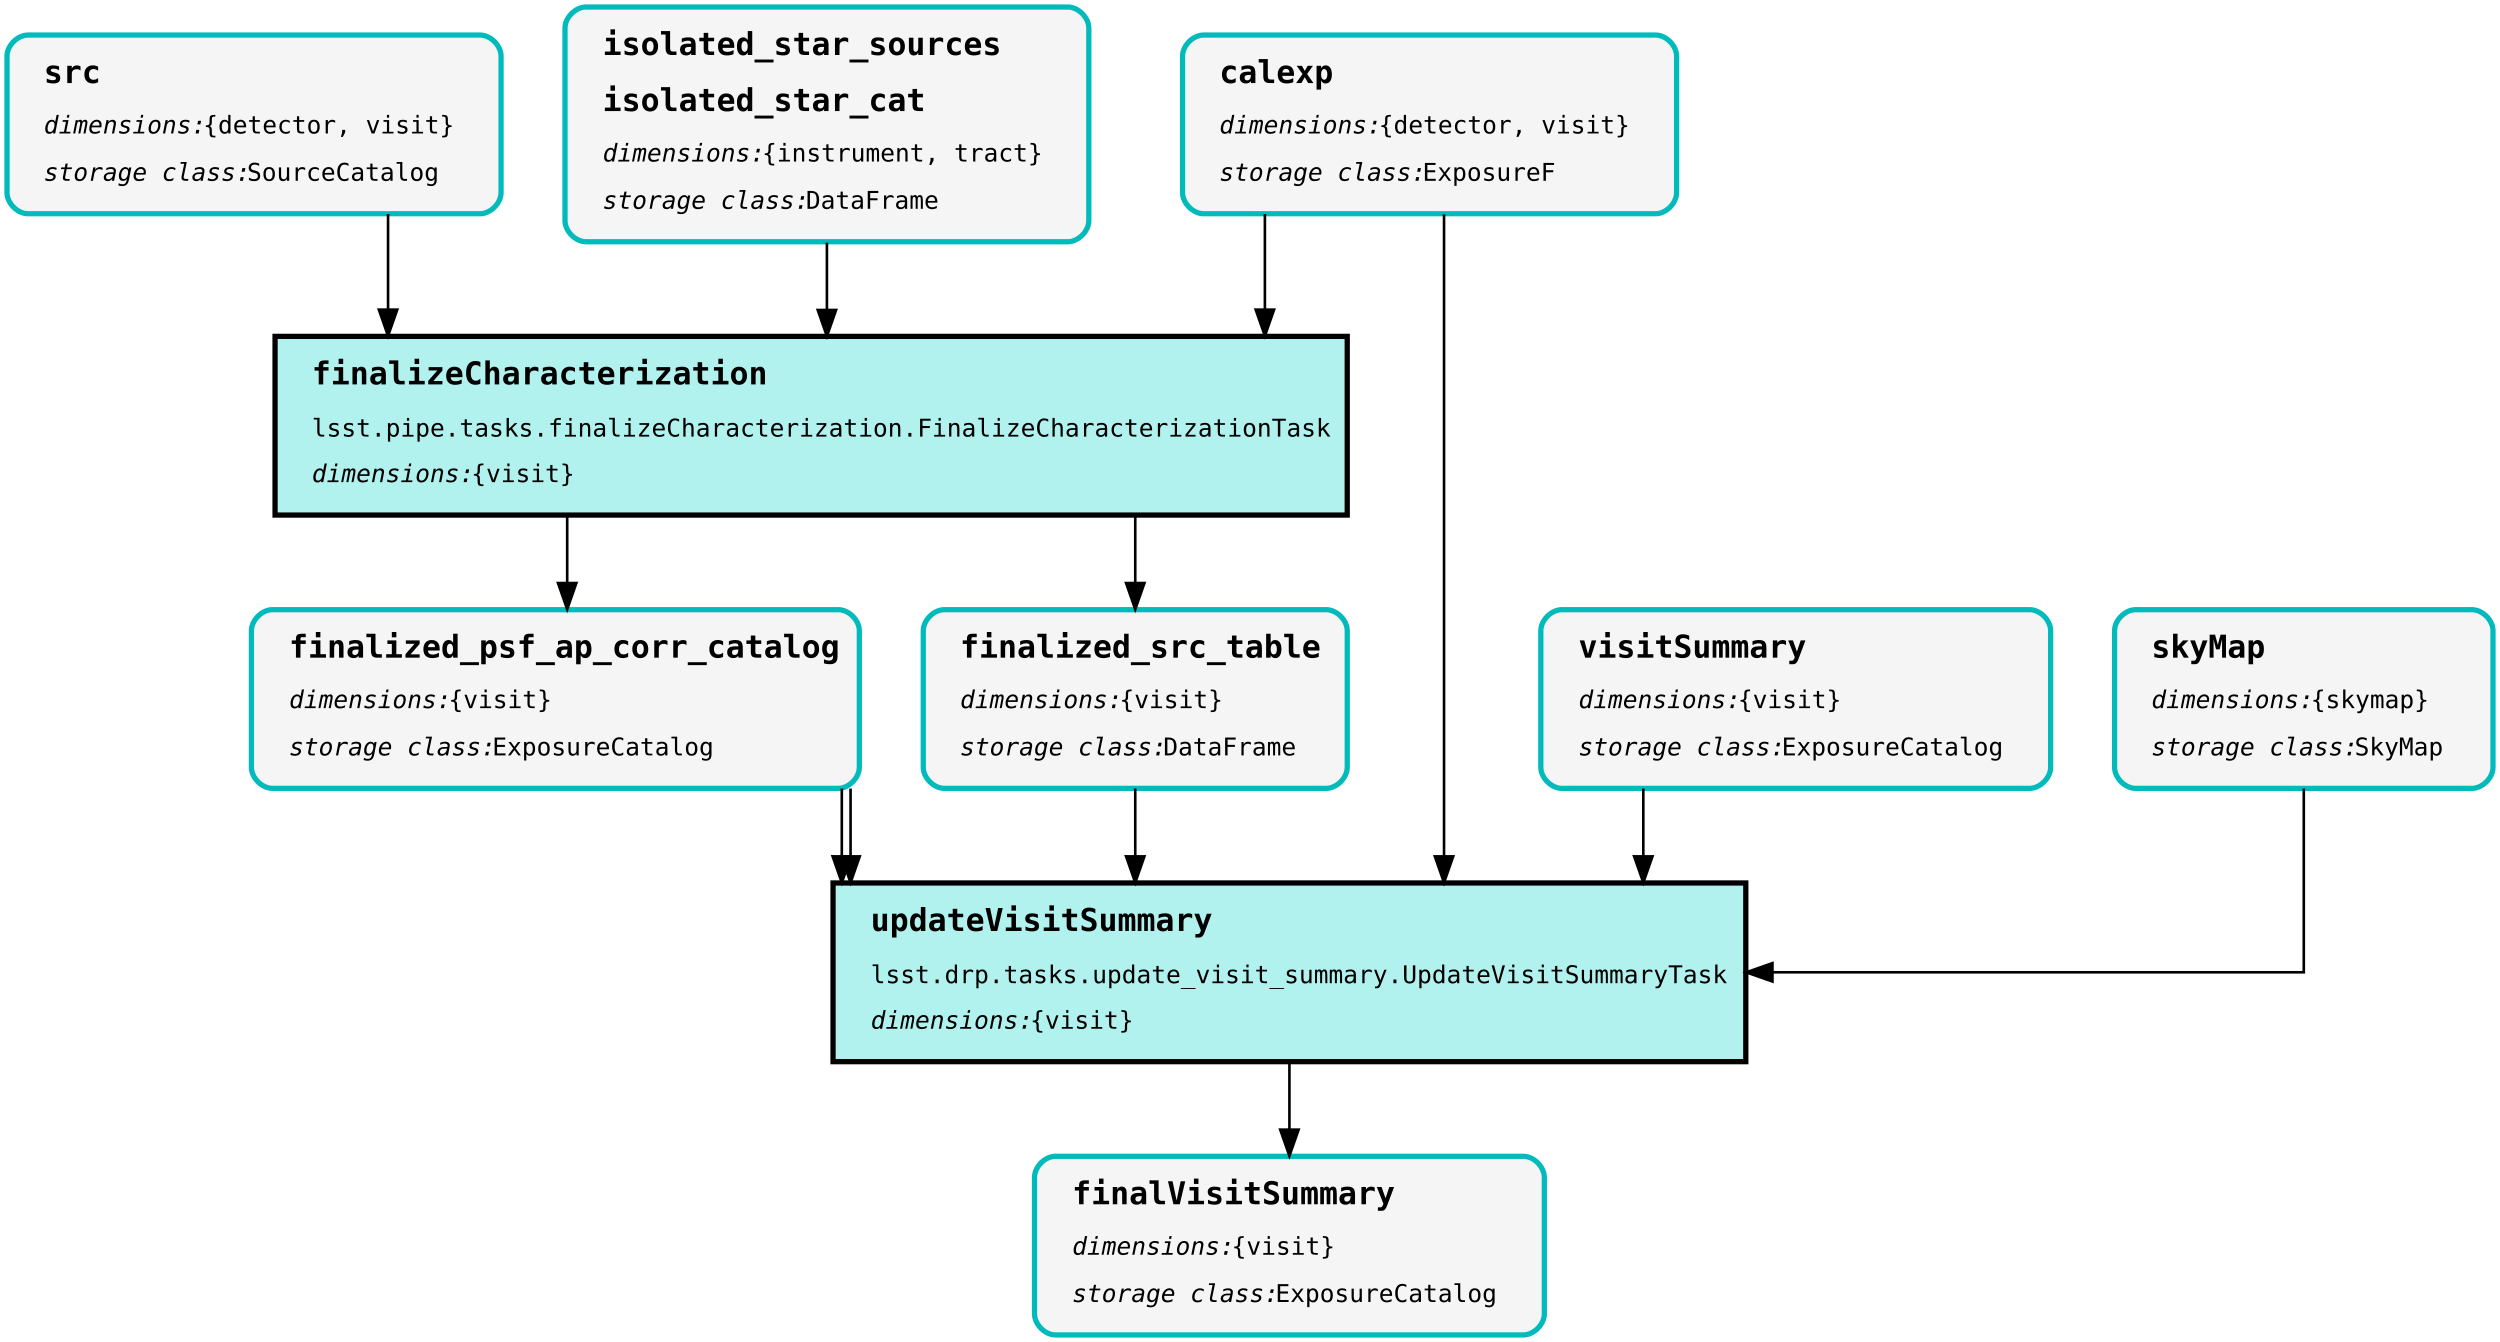
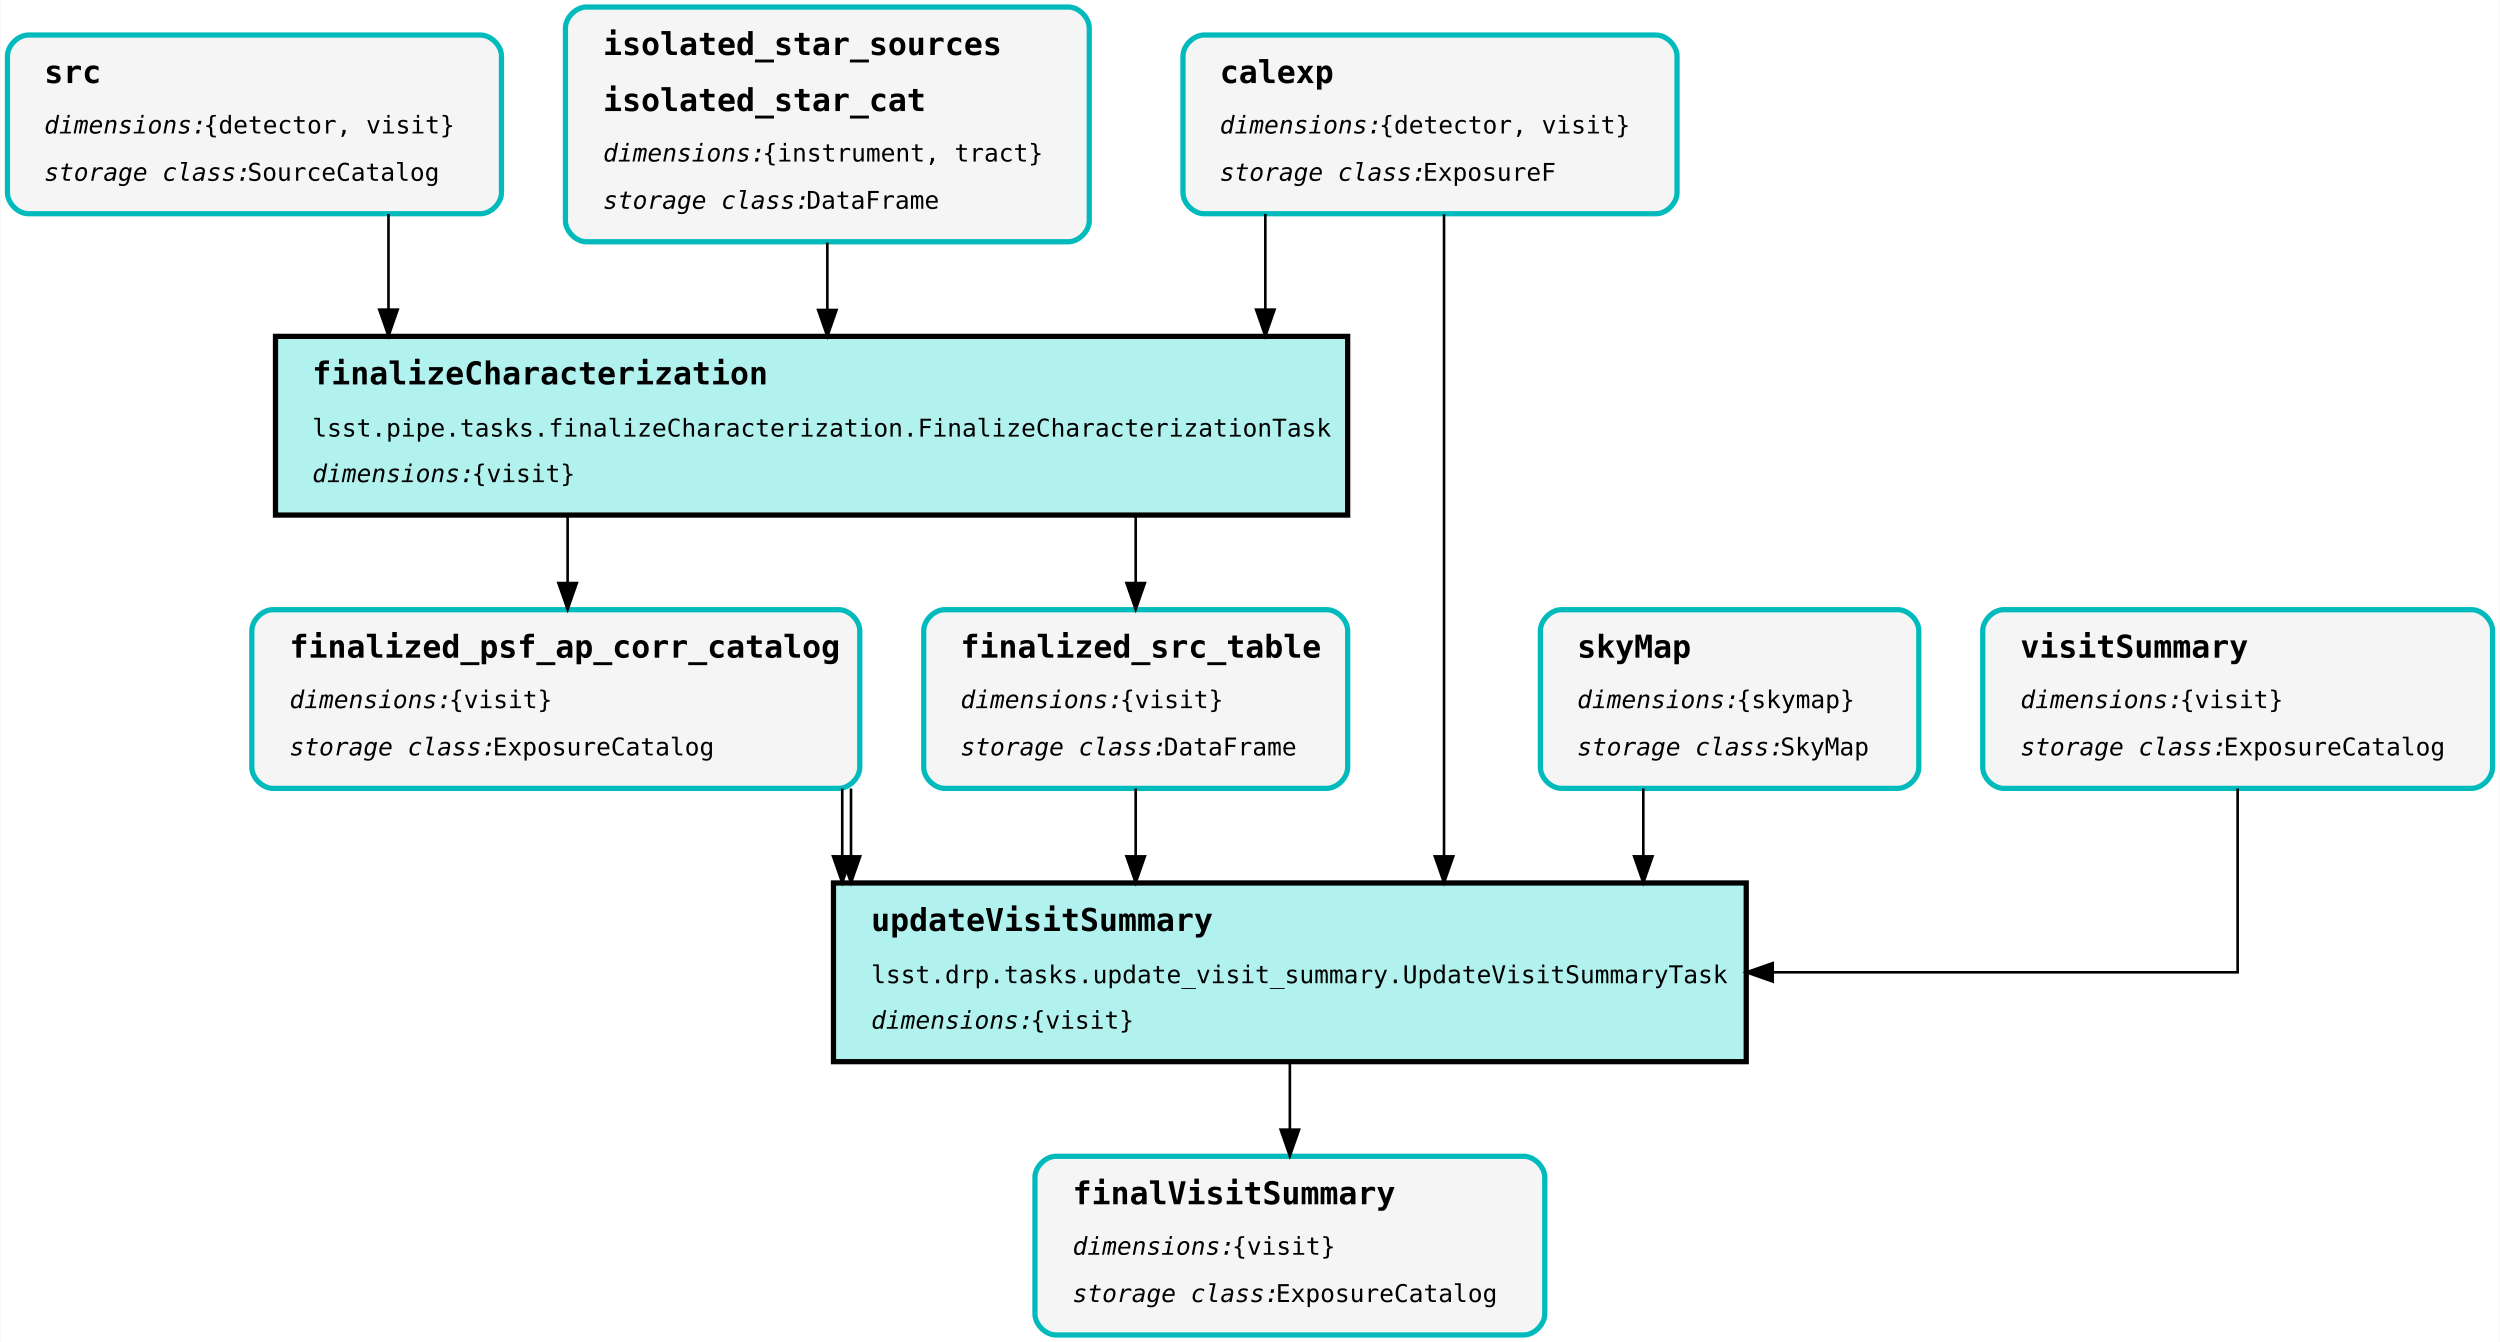
- <svg xmlns="http://www.w3.org/2000/svg" width="1427pt" height="766pt" viewBox="0.00 0.00 1427.00 766.00">
+ <svg xmlns="http://www.w3.org/2000/svg" width="1427pt" height="766pt" viewBox="0.00 0.00 1426.50 766.00">
  <g id="graph0" class="graph" transform="scale(1 1) rotate(0) translate(4 762)">
-     <polygon fill="white" stroke="transparent" points="-4,4 -4,-762 1423,-762 1423,4 -4,4" />
+     <polygon fill="white" stroke="transparent" points="-4,4 -4,-762 1422.5,-762 1422.5,4 -4,4" />
    <g id="node1" class="node">
      <polygon fill="#b1f2ef" stroke="black" stroke-width="3" points="765,-570 153,-570 153,-468 765,-468 765,-570" />
      <text text-anchor="start" x="174" y="-542.6" font-family="Monospace" font-weight="bold" font-size="18.00">finalizeCharacterization</text>
      <text text-anchor="start" x="174" y="-512.8" font-family="Monospace" font-size="14.00">lsst.pipe.tasks.finalizeCharacterization.FinalizeCharacterizationTask</text>
      <text text-anchor="start" x="174" y="-486.8" font-family="Monospace" font-style="italic" font-size="14.00">dimensions:</text>
      <text text-anchor="start" x="265" y="-486.8" font-family="Monospace" font-size="14.00"> {visit}</text>
    </g>
    <g id="node4" class="node">
      <path fill="#f5f5f5" stroke="#00babc" stroke-width="3" d="M474.5,-414C474.5,-414 151.5,-414 151.5,-414 145.5,-414 139.5,-408 139.5,-402 139.5,-402 139.5,-324 139.5,-324 139.5,-318 145.5,-312 151.5,-312 151.5,-312 474.5,-312 474.5,-312 480.5,-312 486.5,-318 486.5,-324 486.5,-324 486.5,-402 486.5,-402 486.5,-408 480.5,-414 474.5,-414" />
      <text text-anchor="start" x="161" y="-386.6" font-family="Monospace" font-weight="bold" font-size="18.00">finalized_psf_ap_corr_catalog</text>
      <text text-anchor="start" x="161" y="-357.8" font-family="Monospace" font-style="italic" font-size="14.00">dimensions:</text>
      <text text-anchor="start" x="252" y="-357.8" font-family="Monospace" font-size="14.00"> {visit}</text>
      <text text-anchor="start" x="161" y="-330.8" font-family="Monospace" font-style="italic" font-size="14.00">storage class:</text>
      <text text-anchor="start" x="277" y="-330.8" font-family="Monospace" font-size="14.00"> ExposureCatalog</text>
    </g>
    <g id="edge1" class="edge">
      <path fill="none" stroke="black" stroke-width="1.5" d="M319.75,-467.92C319.75,-467.92 319.75,-429.19 319.75,-429.19" />
      <polygon fill="black" stroke="black" stroke-width="1.5" points="325,-429.19 319.75,-414.19 314.5,-429.2 325,-429.19" />
    </g>
    <g id="node5" class="node">
      <path fill="#f5f5f5" stroke="#00babc" stroke-width="3" d="M753,-414C753,-414 535,-414 535,-414 529,-414 523,-408 523,-402 523,-402 523,-324 523,-324 523,-318 529,-312 535,-312 535,-312 753,-312 753,-312 759,-312 765,-318 765,-324 765,-324 765,-402 765,-402 765,-408 759,-414 753,-414" />
      <text text-anchor="start" x="544" y="-386.6" font-family="Monospace" font-weight="bold" font-size="18.00">finalized_src_table</text>
      <text text-anchor="start" x="544" y="-357.8" font-family="Monospace" font-style="italic" font-size="14.00">dimensions:</text>
      <text text-anchor="start" x="635" y="-357.8" font-family="Monospace" font-size="14.00"> {visit}</text>
      <text text-anchor="start" x="544" y="-330.8" font-family="Monospace" font-style="italic" font-size="14.00">storage class:</text>
      <text text-anchor="start" x="660" y="-330.8" font-family="Monospace" font-size="14.00"> DataFrame</text>
    </g>
    <g id="edge2" class="edge">
      <path fill="none" stroke="black" stroke-width="1.5" d="M644,-467.92C644,-467.92 644,-429.19 644,-429.19" />
      <polygon fill="black" stroke="black" stroke-width="1.5" points="649.25,-429.19 644,-414.19 638.75,-429.2 649.25,-429.19" />
    </g>
    <g id="node2" class="node">
      <path fill="#f5f5f5" stroke="#00babc" stroke-width="3" d="M270,-742C270,-742 12,-742 12,-742 6,-742 0,-736 0,-730 0,-730 0,-652 0,-652 0,-646 6,-640 12,-640 12,-640 270,-640 270,-640 276,-640 282,-646 282,-652 282,-652 282,-730 282,-730 282,-736 276,-742 270,-742" />
      <text text-anchor="start" x="21" y="-714.6" font-family="Monospace" font-weight="bold" font-size="18.00">src</text>
      <text text-anchor="start" x="21" y="-685.8" font-family="Monospace" font-style="italic" font-size="14.00">dimensions:</text>
      <text text-anchor="start" x="112" y="-685.8" font-family="Monospace" font-size="14.00"> {detector, visit}</text>
      <text text-anchor="start" x="21" y="-658.8" font-family="Monospace" font-style="italic" font-size="14.00">storage class:</text>
      <text text-anchor="start" x="137" y="-658.8" font-family="Monospace" font-size="14.00"> SourceCatalog</text>
    </g>
    <g id="edge3" class="edge">
      <path fill="none" stroke="black" stroke-width="1.5" d="M217.5,-639.86C217.5,-639.86 217.5,-585.24 217.5,-585.24" />
      <polygon fill="black" stroke="black" stroke-width="1.5" points="222.75,-585.24 217.5,-570.24 212.25,-585.24 222.75,-585.24" />
    </g>
    <g id="node3" class="node">
      <path fill="#f5f5f5" stroke="#00babc" stroke-width="3" d="M941,-742C941,-742 683,-742 683,-742 677,-742 671,-736 671,-730 671,-730 671,-652 671,-652 671,-646 677,-640 683,-640 683,-640 941,-640 941,-640 947,-640 953,-646 953,-652 953,-652 953,-730 953,-730 953,-736 947,-742 941,-742" />
      <text text-anchor="start" x="692" y="-714.6" font-family="Monospace" font-weight="bold" font-size="18.00">calexp</text>
      <text text-anchor="start" x="692" y="-685.8" font-family="Monospace" font-style="italic" font-size="14.00">dimensions:</text>
      <text text-anchor="start" x="783" y="-685.8" font-family="Monospace" font-size="14.00"> {detector, visit}</text>
      <text text-anchor="start" x="692" y="-658.8" font-family="Monospace" font-style="italic" font-size="14.00">storage class:</text>
      <text text-anchor="start" x="808" y="-658.8" font-family="Monospace" font-size="14.00"> ExposureF</text>
    </g>
    <g id="edge4" class="edge">
      <path fill="none" stroke="black" stroke-width="1.5" d="M718,-639.86C718,-639.86 718,-585.24 718,-585.24" />
      <polygon fill="black" stroke="black" stroke-width="1.5" points="723.25,-585.24 718,-570.24 712.75,-585.24 723.25,-585.24" />
    </g>
    <g id="node6" class="node">
      <polygon fill="#b1f2ef" stroke="black" stroke-width="3" points="992.5,-258 471.5,-258 471.5,-156 992.5,-156 992.5,-258" />
      <text text-anchor="start" x="493" y="-230.6" font-family="Monospace" font-weight="bold" font-size="18.00">updateVisitSummary</text>
      <text text-anchor="start" x="493" y="-200.8" font-family="Monospace" font-size="14.00">lsst.drp.tasks.update_visit_summary.UpdateVisitSummaryTask</text>
      <text text-anchor="start" x="493" y="-174.8" font-family="Monospace" font-style="italic" font-size="14.00">dimensions:</text>
      <text text-anchor="start" x="584" y="-174.8" font-family="Monospace" font-size="14.00"> {visit}</text>
    </g>
    <g id="edge5" class="edge">
-       <path fill="none" stroke="black" stroke-width="1.5" d="M820.25,-639.66C820.25,-639.66 820.25,-273.18 820.25,-273.18" />
-       <polygon fill="black" stroke="black" stroke-width="1.5" points="825.5,-273.18 820.25,-258.18 815,-273.18 825.5,-273.18" />
+       <path fill="none" stroke="black" stroke-width="1.5" d="M820,-639.66C820,-639.66 820,-273.18 820,-273.18" />
+       <polygon fill="black" stroke="black" stroke-width="1.5" points="825.25,-273.18 820,-258.18 814.75,-273.18 825.25,-273.18" />
    </g>
    <g id="edge6" class="edge">
      <path fill="none" stroke="black" stroke-width="1.5" d="M476.5,-311.92C476.5,-311.92 476.5,-273.19 476.5,-273.19" />
      <polygon fill="black" stroke="black" stroke-width="1.5" points="481.75,-273.19 476.5,-258.19 471.25,-273.2 481.75,-273.19" />
    </g>
    <g id="edge7" class="edge">
      <path fill="none" stroke="black" stroke-width="1.5" d="M481.5,-311.92C481.5,-311.92 481.5,-273.19 481.5,-273.19" />
      <polygon fill="black" stroke="black" stroke-width="1.5" points="486.75,-273.19 481.5,-258.19 476.25,-273.2 486.75,-273.19" />
    </g>
    <g id="edge8" class="edge">
      <path fill="none" stroke="black" stroke-width="1.5" d="M644,-311.92C644,-311.92 644,-273.19 644,-273.19" />
      <polygon fill="black" stroke="black" stroke-width="1.5" points="649.25,-273.19 644,-258.19 638.75,-273.2 649.25,-273.19" />
    </g>
    <g id="node9" class="node">
      <path fill="#f5f5f5" stroke="#00babc" stroke-width="3" d="M865.5,-102C865.5,-102 598.5,-102 598.5,-102 592.5,-102 586.5,-96 586.5,-90 586.5,-90 586.5,-12 586.5,-12 586.5,-6 592.5,0 598.5,0 598.5,0 865.5,0 865.5,0 871.5,0 877.5,-6 877.5,-12 877.5,-12 877.5,-90 877.5,-90 877.5,-96 871.5,-102 865.5,-102" />
      <text text-anchor="start" x="608" y="-74.6" font-family="Monospace" font-weight="bold" font-size="18.00">finalVisitSummary</text>
      <text text-anchor="start" x="608" y="-45.8" font-family="Monospace" font-style="italic" font-size="14.00">dimensions:</text>
      <text text-anchor="start" x="699" y="-45.8" font-family="Monospace" font-size="14.00"> {visit}</text>
      <text text-anchor="start" x="608" y="-18.8" font-family="Monospace" font-style="italic" font-size="14.00">storage class:</text>
      <text text-anchor="start" x="724" y="-18.8" font-family="Monospace" font-size="14.00"> ExposureCatalog</text>
    </g>
    <g id="edge9" class="edge">
      <path fill="none" stroke="black" stroke-width="1.5" d="M732,-155.92C732,-155.92 732,-117.19 732,-117.19" />
      <polygon fill="black" stroke="black" stroke-width="1.5" points="737.25,-117.19 732,-102.19 726.75,-117.2 737.25,-117.19" />
    </g>
    <g id="node7" class="node">
-       <path fill="#f5f5f5" stroke="#00babc" stroke-width="3" d="M1154.5,-414C1154.5,-414 887.5,-414 887.5,-414 881.5,-414 875.5,-408 875.5,-402 875.5,-402 875.5,-324 875.5,-324 875.5,-318 881.5,-312 887.5,-312 887.5,-312 1154.5,-312 1154.5,-312 1160.5,-312 1166.5,-318 1166.5,-324 1166.5,-324 1166.5,-402 1166.5,-402 1166.5,-408 1160.5,-414 1154.5,-414" />
-       <text text-anchor="start" x="897" y="-386.6" font-family="Monospace" font-weight="bold" font-size="18.00">visitSummary</text>
-       <text text-anchor="start" x="897" y="-357.8" font-family="Monospace" font-style="italic" font-size="14.00">dimensions:</text>
-       <text text-anchor="start" x="988" y="-357.8" font-family="Monospace" font-size="14.00"> {visit}</text>
-       <text text-anchor="start" x="897" y="-330.8" font-family="Monospace" font-style="italic" font-size="14.00">storage class:</text>
-       <text text-anchor="start" x="1013" y="-330.8" font-family="Monospace" font-size="14.00"> ExposureCatalog</text>
+       <path fill="#f5f5f5" stroke="#00babc" stroke-width="3" d="M1079,-414C1079,-414 887,-414 887,-414 881,-414 875,-408 875,-402 875,-402 875,-324 875,-324 875,-318 881,-312 887,-312 887,-312 1079,-312 1079,-312 1085,-312 1091,-318 1091,-324 1091,-324 1091,-402 1091,-402 1091,-408 1085,-414 1079,-414" />
+       <text text-anchor="start" x="896" y="-386.6" font-family="Monospace" font-weight="bold" font-size="18.00">skyMap</text>
+       <text text-anchor="start" x="896" y="-357.8" font-family="Monospace" font-style="italic" font-size="14.00">dimensions:</text>
+       <text text-anchor="start" x="987" y="-357.8" font-family="Monospace" font-size="14.00"> {skymap}</text>
+       <text text-anchor="start" x="896" y="-330.8" font-family="Monospace" font-style="italic" font-size="14.00">storage class:</text>
+       <text text-anchor="start" x="1012" y="-330.8" font-family="Monospace" font-size="14.00"> SkyMap</text>
    </g>
    <g id="edge10" class="edge">
-       <path fill="none" stroke="black" stroke-width="1.5" d="M934,-311.92C934,-311.92 934,-273.19 934,-273.19" />
-       <polygon fill="black" stroke="black" stroke-width="1.5" points="939.25,-273.19 934,-258.19 928.75,-273.2 939.25,-273.19" />
+       <path fill="none" stroke="black" stroke-width="1.5" d="M933.75,-311.92C933.75,-311.92 933.75,-273.19 933.75,-273.19" />
+       <polygon fill="black" stroke="black" stroke-width="1.5" points="939,-273.19 933.75,-258.19 928.5,-273.2 939,-273.19" />
    </g>
    <g id="node8" class="node">
-       <path fill="#f5f5f5" stroke="#00babc" stroke-width="3" d="M1407,-414C1407,-414 1215,-414 1215,-414 1209,-414 1203,-408 1203,-402 1203,-402 1203,-324 1203,-324 1203,-318 1209,-312 1215,-312 1215,-312 1407,-312 1407,-312 1413,-312 1419,-318 1419,-324 1419,-324 1419,-402 1419,-402 1419,-408 1413,-414 1407,-414" />
-       <text text-anchor="start" x="1224" y="-386.6" font-family="Monospace" font-weight="bold" font-size="18.00">skyMap</text>
-       <text text-anchor="start" x="1224" y="-357.8" font-family="Monospace" font-style="italic" font-size="14.00">dimensions:</text>
-       <text text-anchor="start" x="1315" y="-357.8" font-family="Monospace" font-size="14.00"> {skymap}</text>
-       <text text-anchor="start" x="1224" y="-330.8" font-family="Monospace" font-style="italic" font-size="14.00">storage class:</text>
-       <text text-anchor="start" x="1340" y="-330.8" font-family="Monospace" font-size="14.00"> SkyMap</text>
+       <path fill="#f5f5f5" stroke="#00babc" stroke-width="3" d="M1406.5,-414C1406.5,-414 1139.5,-414 1139.5,-414 1133.5,-414 1127.5,-408 1127.5,-402 1127.5,-402 1127.5,-324 1127.5,-324 1127.5,-318 1133.5,-312 1139.5,-312 1139.5,-312 1406.5,-312 1406.5,-312 1412.5,-312 1418.5,-318 1418.5,-324 1418.5,-324 1418.5,-402 1418.5,-402 1418.5,-408 1412.5,-414 1406.5,-414" />
+       <text text-anchor="start" x="1149" y="-386.6" font-family="Monospace" font-weight="bold" font-size="18.00">visitSummary</text>
+       <text text-anchor="start" x="1149" y="-357.8" font-family="Monospace" font-style="italic" font-size="14.00">dimensions:</text>
+       <text text-anchor="start" x="1240" y="-357.8" font-family="Monospace" font-size="14.00"> {visit}</text>
+       <text text-anchor="start" x="1149" y="-330.8" font-family="Monospace" font-style="italic" font-size="14.00">storage class:</text>
+       <text text-anchor="start" x="1265" y="-330.8" font-family="Monospace" font-size="14.00"> ExposureCatalog</text>
    </g>
    <g id="edge11" class="edge">
-       <path fill="none" stroke="black" stroke-width="1.5" d="M1311,-311.92C1311,-266.42 1311,-207 1311,-207 1311,-207 1007.71,-207 1007.71,-207" />
-       <polygon fill="black" stroke="black" stroke-width="1.5" points="1007.71,-201.75 992.71,-207 1007.71,-212.25 1007.71,-201.75" />
+       <path fill="none" stroke="black" stroke-width="1.5" d="M1273,-311.92C1273,-266.42 1273,-207 1273,-207 1273,-207 1007.6,-207 1007.6,-207" />
+       <polygon fill="black" stroke="black" stroke-width="1.5" points="1007.6,-201.75 992.6,-207 1007.6,-212.25 1007.6,-201.75" />
    </g>
    <g id="node10" class="node">
      <path fill="#f5f5f5" stroke="#00babc" stroke-width="3" d="M605.5,-758C605.5,-758 330.5,-758 330.5,-758 324.5,-758 318.5,-752 318.5,-746 318.5,-746 318.5,-636 318.5,-636 318.5,-630 324.5,-624 330.5,-624 330.5,-624 605.5,-624 605.5,-624 611.5,-624 617.5,-630 617.5,-636 617.5,-636 617.5,-746 617.5,-746 617.5,-752 611.5,-758 605.5,-758" />
      <text text-anchor="start" x="340" y="-730.6" font-family="Monospace" font-weight="bold" font-size="18.00">isolated_star_sources</text>
      <text text-anchor="start" x="340" y="-698.6" font-family="Monospace" font-weight="bold" font-size="18.00">isolated_star_cat</text>
      <text text-anchor="start" x="340" y="-669.8" font-family="Monospace" font-style="italic" font-size="14.00">dimensions:</text>
      <text text-anchor="start" x="431" y="-669.8" font-family="Monospace" font-size="14.00"> {instrument, tract}</text>
      <text text-anchor="start" x="340" y="-642.8" font-family="Monospace" font-style="italic" font-size="14.00">storage class:</text>
      <text text-anchor="start" x="456" y="-642.8" font-family="Monospace" font-size="14.00"> DataFrame</text>
    </g>
    <g id="edge12" class="edge">
      <path fill="none" stroke="black" stroke-width="1.5" d="M468,-623.51C468,-623.51 468,-585.07 468,-585.07" />
      <polygon fill="black" stroke="black" stroke-width="1.5" points="473.25,-585.07 468,-570.07 462.75,-585.07 473.25,-585.07" />
    </g>
  </g>
</svg>
